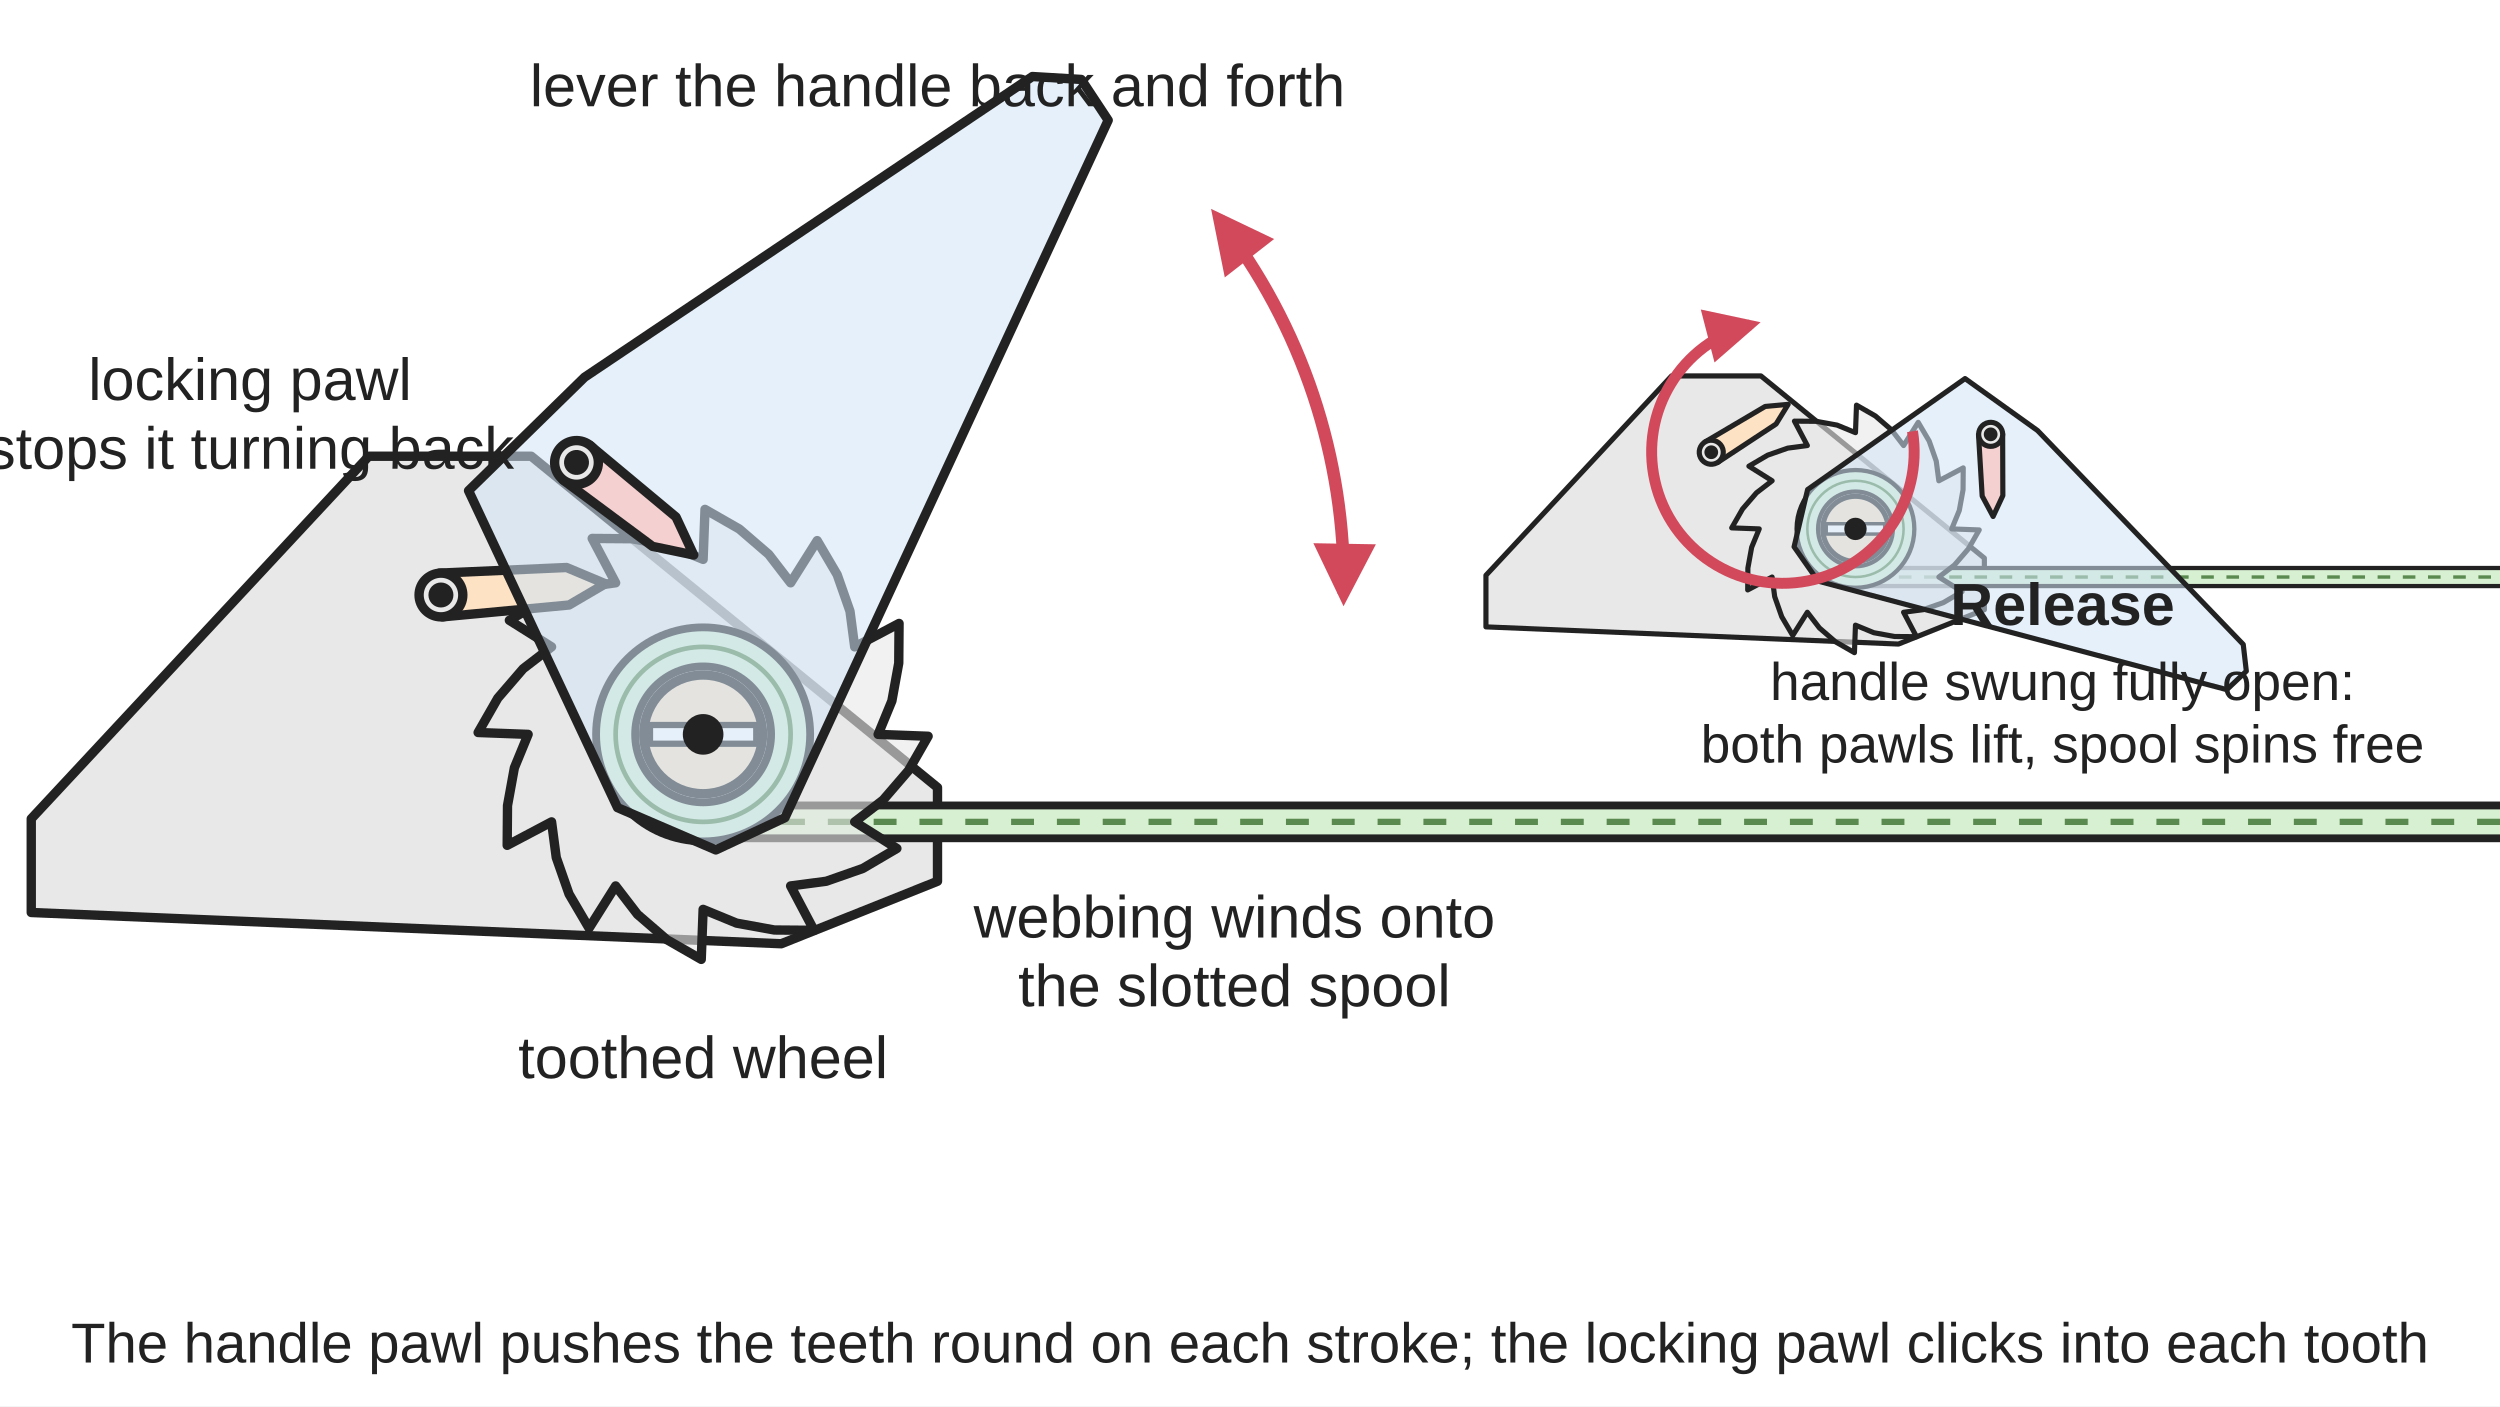
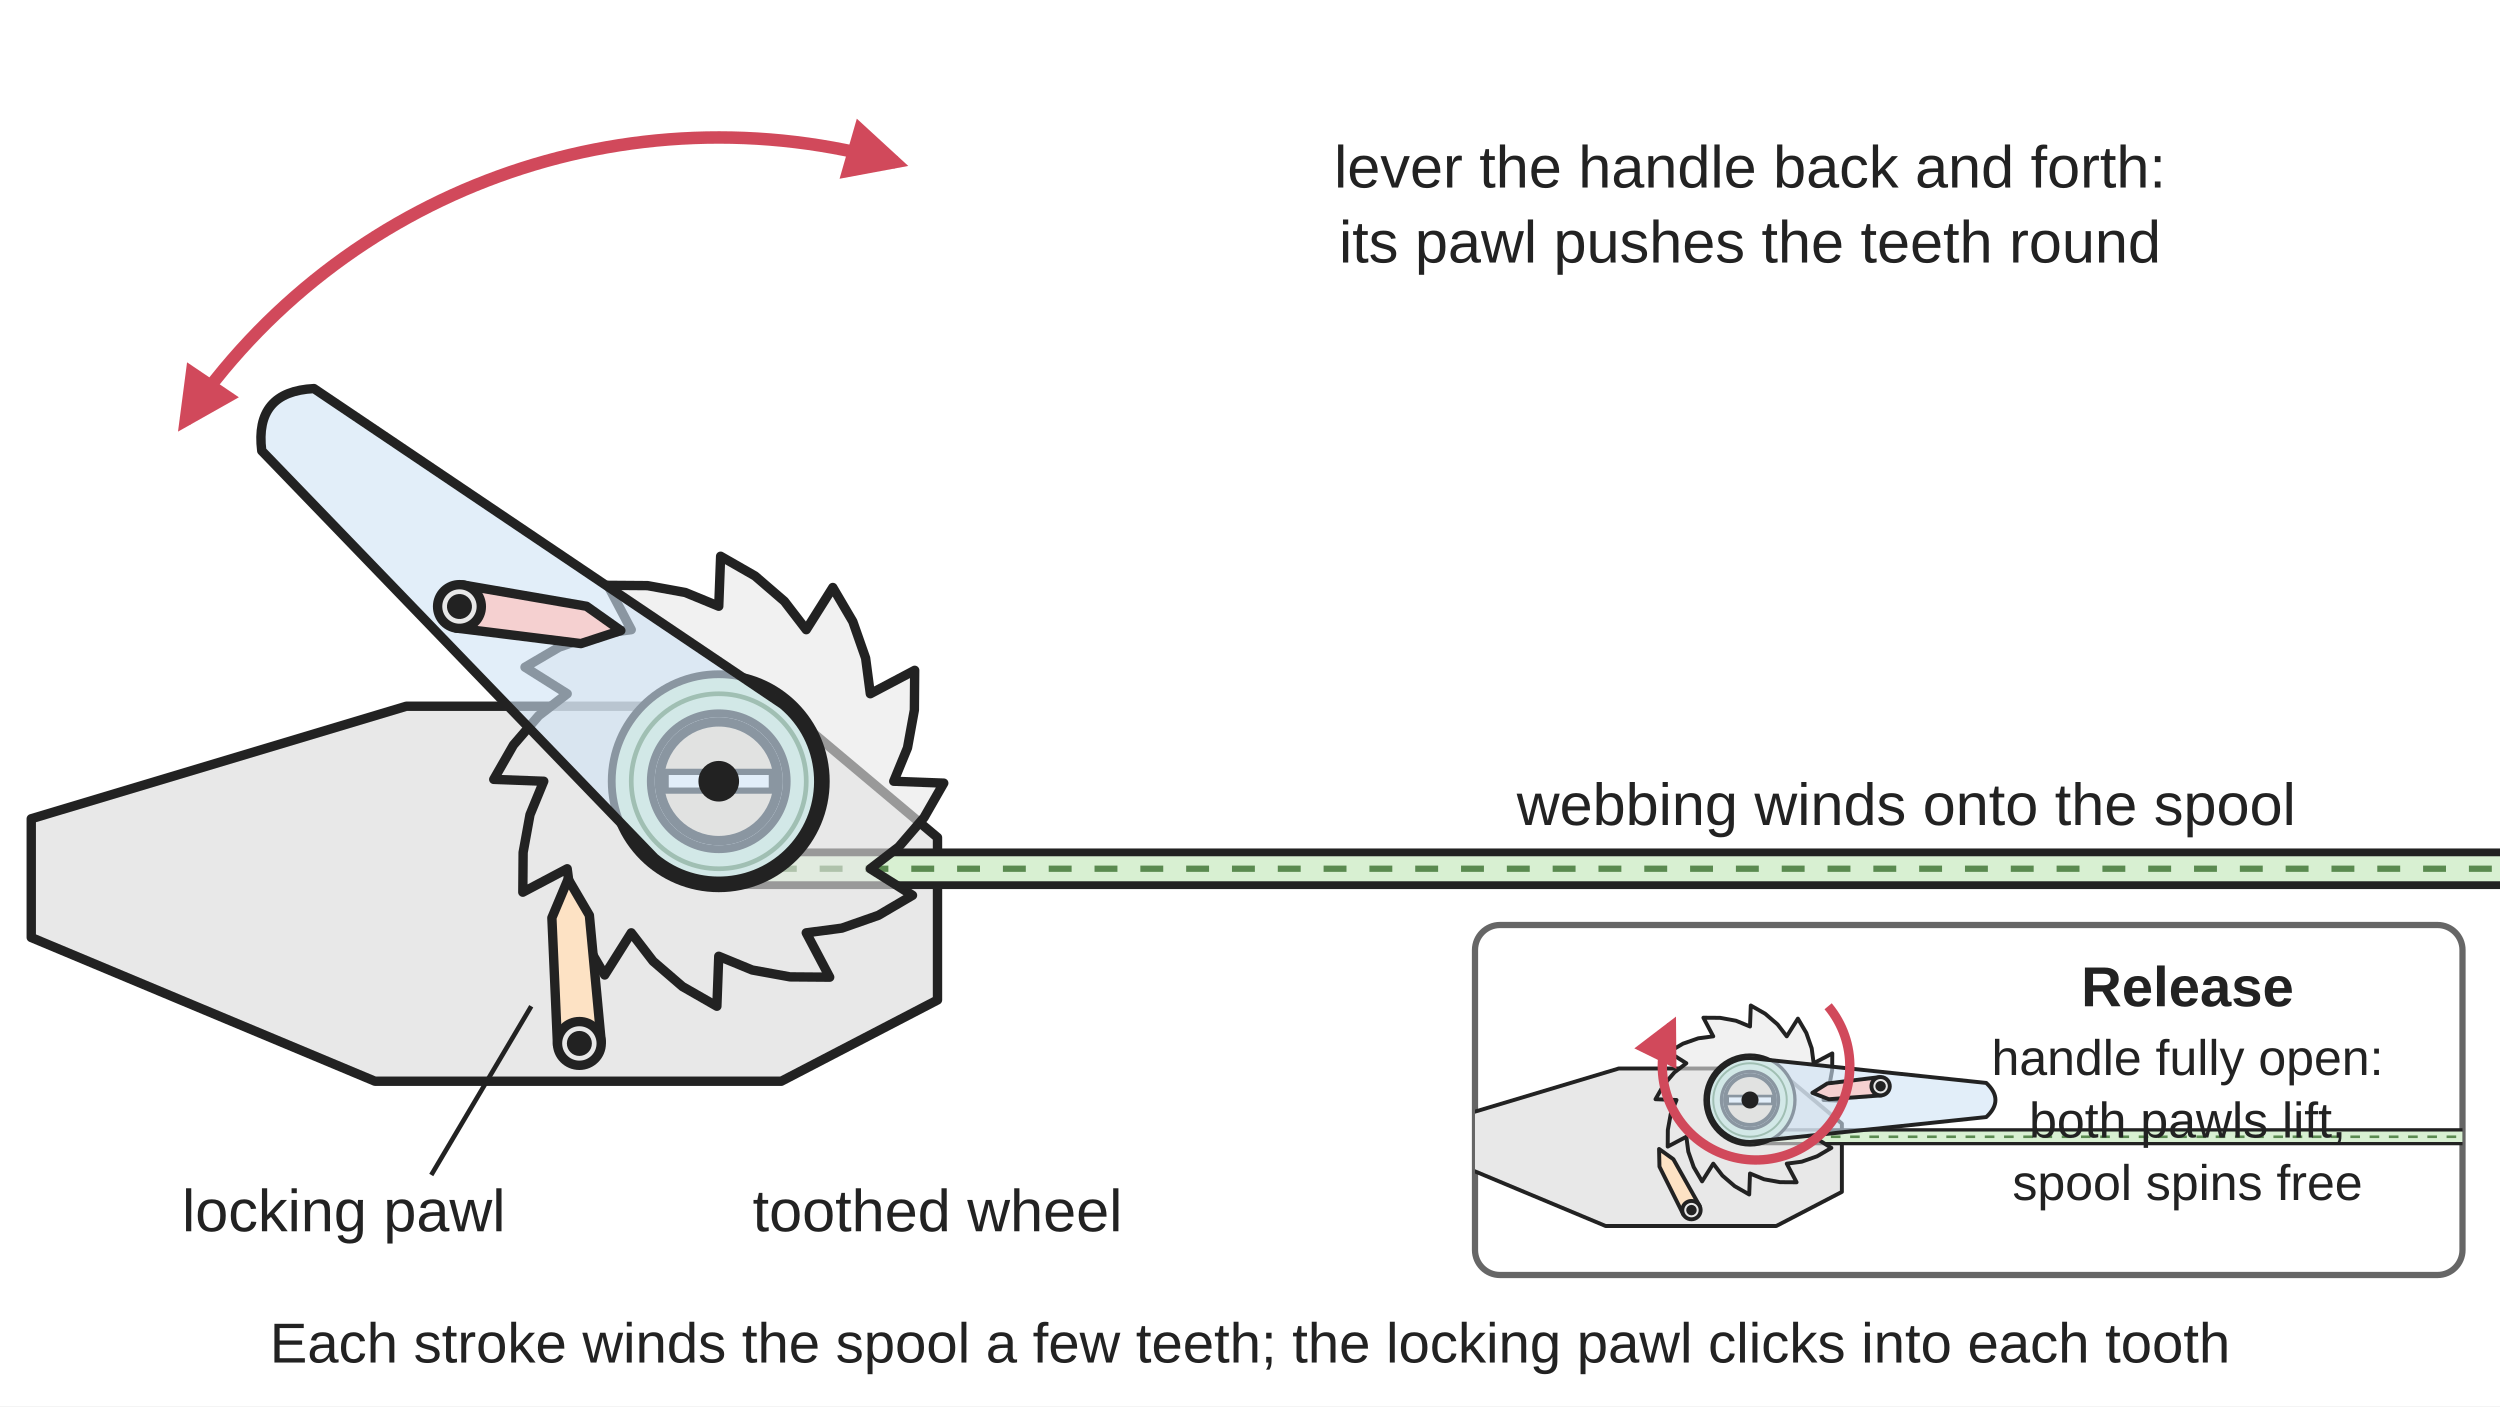
<svg xmlns="http://www.w3.org/2000/svg" viewBox="0 0 800 450" width="800" height="450" role="img">
  <rect width="800" height="450" fill="#ffffff" />
  <defs>
    <marker id="ah" viewBox="0 0 10 10" refX="8" refY="5" markerWidth="5" markerHeight="5" orient="auto-start-reverse">
      <path d="M0,0 L10,5 L0,10 z" fill="#d1495b" />
    </marker>
    <pattern id="hatch" width="12" height="12" patternUnits="userSpaceOnUse">
      <path d="M0,12 L12,0" stroke="#222" stroke-width="2" />
    </pattern>
+     <clipPath id="rel">
+       <rect x="472" y="296" width="316" height="112" rx="8" />
+     </clipPath>
  </defs>
  <g stroke="#222" stroke-width="3" stroke-linejoin="round">
-     <path d="M10,262 L10,292 L250,302 L300,282 L300,252 L170,146 L118,146 Z" fill="#e8e8e8" />
-     <path d="M800,263 L225,263" stroke="#222" stroke-width="13" fill="none" />
-     <path d="M800,263 L225,263" stroke="#d8f0d2" stroke-width="8" fill="none" />
-     <path d="M800,263 L225,263" stroke="#5a8a50" stroke-width="2" stroke-dasharray="7.33 7.33" fill="none" />
-     <g transform="rotate(0 225 235)">
-       <path d="M297,235.6 281,235 285.4,224.3 287.6,212.2 287.7,199.5 273.5,207 272,195.6 267.9,183.9 261.5,173 253,186.5 246,177.4 236.6,169.3 225.6,163 225,179 214.3,174.6 202.2,172.4 189.5,172.3 197,186.5 185.6,188 173.9,192.1 163,198.5 176.5,207 167.4,214 159.3,223.4 153,234.4 169,235 164.6,245.7 162.4,257.8 162.3,270.5 176.5,263 178,274.4 182.1,286.1 188.5,297 197,283.5 204,292.6 213.4,300.7 224.4,307 225,291 235.7,295.4 247.8,297.6 260.5,297.7 253,283.5 264.4,282 276.1,277.9 287,271.5 273.5,263 282.6,256 290.7,246.6Z" fill="#e8e8e8" fill-opacity="0.6" />
-       <circle cx="225" cy="235" r="28" fill="none" stroke="#222" stroke-width="15" />
-       <circle cx="225" cy="235" r="28" fill="none" stroke="#d8f0d2" stroke-width="10" />
-       <circle cx="225" cy="235" r="28" fill="none" stroke="#5a8a50" stroke-width="1.5" />
-       <circle cx="225" cy="235" r="19" fill="#fde2c4" />
-       <rect x="208" y="232" width="34" height="6" fill="#ffffff" stroke-width="2" />
+     <path d="M10,262 L10,300 L120,346 L250,346 L300,320 L300,268 L250,226 L130,226 Z" fill="#e8e8e8" />
+     <path d="M900,278 L230,278" stroke="#222" stroke-width="13" fill="none" />
+     <path d="M900,278 L230,278" stroke="#d8f0d2" stroke-width="8" fill="none" />
+     <path d="M900,278 L230,278" stroke="#5a8a50" stroke-width="2" stroke-dasharray="7.33 7.33" fill="none" />
+     <g transform="rotate(0 230 250)">
+       <path d="M302,250.6 286,250 290.4,239.3 292.6,227.2 292.7,214.5 278.5,222 277,210.6 272.9,198.9 266.5,188 258,201.5 251,192.4 241.6,184.3 230.6,178 230,194 219.3,189.6 207.2,187.4 194.5,187.3 202,201.5 190.6,203 178.9,207.1 168,213.5 181.5,222 172.4,229 164.3,238.4 158,249.4 174,250 169.6,260.7 167.4,272.8 167.3,285.5 181.5,278 183,289.4 187.1,301.1 193.5,312 202,298.5 209,307.6 218.4,315.7 229.4,322 230,306 240.7,310.4 252.8,312.6 265.5,312.7 258,298.5 269.4,297 281.1,292.9 292,286.5 278.5,278 287.6,271 295.7,261.6Z" fill="#e8e8e8" fill-opacity="0.6" />
+       <circle cx="230" cy="250" r="28" fill="none" stroke="#222" stroke-width="15" />
+       <circle cx="230" cy="250" r="28" fill="none" stroke="#d8f0d2" stroke-width="10" />
+       <circle cx="230" cy="250" r="28" fill="none" stroke="#5a8a50" stroke-width="1.5" />
+       <circle cx="230" cy="250" r="19" fill="#fde2c4" />
+       <rect x="213" y="247" width="34" height="6" fill="#ffffff" stroke-width="2" />
    </g>
-     <g transform="rotate(0 141.1 190.4)">
-       <path d="M140.6,183.4 181.3,181.6 193.7,186.8 182.1,193.6 141.6,197.4Z" fill="#fde2c4" />
-       <circle cx="141.1" cy="190.4" r="7" fill="#e8e8e8" />
-       <circle cx="141.1" cy="190.4" r="2.5" fill="#222" />
+     <g transform="rotate(0 185.4 333.9)">
+       <path d="M178.4,334.4 176.6,293.7 181.8,281.3 188.6,292.9 192.4,333.4Z" fill="#fde2c4" />
+       <circle cx="185.4" cy="333.9" r="7" fill="#e8e8e8" />
+       <circle cx="185.4" cy="333.9" r="2.5" fill="#222" />
    </g>
-     <g transform="rotate(-60 225 235)">
-       <path d="M195,257 191,223 255,131 305,145 460,221 467,235 460,249 215,271Z" fill="#cfe3f5" fill-opacity="0.55" />
-       <g transform="rotate(0 280.1 156.4)">
-         <path d="M287,157.4 280.9,192.7 273.2,203.7 269,190.9 273.1,155.4Z" fill="#f5d0d0" />
-         <circle cx="280.1" cy="156.4" r="7" fill="#e8e8e8" />
-         <circle cx="280.1" cy="156.4" r="2.5" fill="#222" />
+     <g transform="rotate(-140 230 250)">
+       <path d="M230,218 A32,32 0 0 0 230,282 L410,263 Q424,250 410,237 Z" fill="#cfe3f5" fill-opacity="0.6" />
+       <g transform="rotate(0 329.5 239.5)">
+         <path d="M333.1,245.5 298.4,265.7 285,266.8 292.1,255.4 325.8,233.6Z" fill="#f5d0d0" />
+         <circle cx="329.5" cy="239.5" r="7" fill="#e8e8e8" />
+         <circle cx="329.5" cy="239.5" r="2.5" fill="#222" />
      </g>
    </g>
-     <circle cx="225" cy="235" r="5" fill="#222" />
-     <g transform="translate(470 40) scale(0.55)">
-       <path d="M10,262 L10,292 L250,302 L300,282 L300,252 L170,146 L118,146 Z" fill="#e8e8e8" />
-       <path d="M800,263 L225,263" stroke="#222" stroke-width="13" fill="none" />
-       <path d="M800,263 L225,263" stroke="#d8f0d2" stroke-width="8" fill="none" />
-       <path d="M800,263 L225,263" stroke="#5a8a50" stroke-width="2" stroke-dasharray="7.33 7.33" fill="none" />
-       <g transform="rotate(0 225 235)">
-         <path d="M297,235.6 281,235 285.4,224.3 287.6,212.2 287.7,199.5 273.5,207 272,195.6 267.9,183.9 261.5,173 253,186.5 246,177.4 236.6,169.3 225.6,163 225,179 214.3,174.6 202.2,172.4 189.5,172.3 197,186.5 185.6,188 173.9,192.1 163,198.5 176.5,207 167.4,214 159.3,223.4 153,234.4 169,235 164.6,245.7 162.4,257.8 162.3,270.5 176.5,263 178,274.4 182.1,286.1 188.5,297 197,283.5 204,292.6 213.4,300.7 224.4,307 225,291 235.7,295.4 247.8,297.6 260.5,297.7 253,283.5 264.4,282 276.1,277.9 287,271.5 273.5,263 282.6,256 290.7,246.6Z" fill="#e8e8e8" fill-opacity="0.6" />
-         <circle cx="225" cy="235" r="28" fill="none" stroke="#222" stroke-width="15" />
-         <circle cx="225" cy="235" r="28" fill="none" stroke="#d8f0d2" stroke-width="10" />
-         <circle cx="225" cy="235" r="28" fill="none" stroke="#5a8a50" stroke-width="1.5" />
-         <circle cx="225" cy="235" r="19" fill="#fde2c4" />
-         <rect x="208" y="232" width="34" height="6" fill="#ffffff" stroke-width="2" />
+     <circle cx="230" cy="250" r="5" fill="#222" />
+   </g>
+   <rect x="472" y="296" width="316" height="112" rx="8" fill="#ffffff" stroke="#666" stroke-width="2" />
+   <g clip-path="url(#rel)" stroke="#222" stroke-width="3" stroke-linejoin="round">
+     <g transform="translate(560 352) scale(0.42) translate(-230 -250)">
+       <path d="M10,262 L10,300 L120,346 L250,346 L300,320 L300,268 L250,226 L130,226 Z" fill="#e8e8e8" />
+       <path d="M900,278 L230,278" stroke="#222" stroke-width="13" fill="none" />
+       <path d="M900,278 L230,278" stroke="#d8f0d2" stroke-width="8" fill="none" />
+       <path d="M900,278 L230,278" stroke="#5a8a50" stroke-width="2" stroke-dasharray="7.33 7.33" fill="none" />
+       <g transform="rotate(0 230 250)">
+         <path d="M302,250.6 286,250 290.4,239.3 292.6,227.2 292.7,214.5 278.5,222 277,210.6 272.9,198.9 266.5,188 258,201.5 251,192.4 241.6,184.3 230.6,178 230,194 219.3,189.6 207.2,187.4 194.5,187.3 202,201.5 190.6,203 178.9,207.1 168,213.5 181.5,222 172.4,229 164.3,238.4 158,249.4 174,250 169.6,260.7 167.4,272.8 167.3,285.5 181.5,278 183,289.4 187.1,301.1 193.5,312 202,298.5 209,307.6 218.4,315.7 229.4,322 230,306 240.7,310.4 252.8,312.6 265.5,312.7 258,298.5 269.4,297 281.1,292.9 292,286.5 278.5,278 287.6,271 295.7,261.6Z" fill="#e8e8e8" fill-opacity="0.6" />
+         <circle cx="230" cy="250" r="28" fill="none" stroke="#222" stroke-width="15" />
+         <circle cx="230" cy="250" r="28" fill="none" stroke="#d8f0d2" stroke-width="10" />
+         <circle cx="230" cy="250" r="28" fill="none" stroke="#5a8a50" stroke-width="1.5" />
+         <circle cx="230" cy="250" r="19" fill="#fde2c4" />
+         <rect x="213" y="247" width="34" height="6" fill="#ffffff" stroke-width="2" />
      </g>
-       <g transform="rotate(-28 141.1 190.4)">
-         <path d="M140.6,183.4 181.3,181.6 193.7,186.8 182.1,193.6 141.6,197.4Z" fill="#fde2c4" />
-         <circle cx="141.1" cy="190.4" r="7" fill="#e8e8e8" />
-         <circle cx="141.1" cy="190.4" r="2.5" fill="#222" />
+       <g transform="rotate(-24 185.4 333.9)">
+         <path d="M178.4,334.4 176.6,293.7 181.8,281.3 188.6,292.9 192.4,333.4Z" fill="#fde2c4" />
+         <circle cx="185.4" cy="333.9" r="7" fill="#e8e8e8" />
+         <circle cx="185.4" cy="333.9" r="2.5" fill="#222" />
      </g>
-       <g transform="rotate(20 225 235)">
-         <path d="M195,257 191,223 255,131 305,145 460,221 467,235 460,249 215,271Z" fill="#cfe3f5" fill-opacity="0.55" />
-         <g transform="rotate(-30 280.1 156.4)">
-           <path d="M287,157.4 280.9,192.7 273.2,203.7 269,190.9 273.1,155.4Z" fill="#f5d0d0" />
-           <circle cx="280.1" cy="156.4" r="7" fill="#e8e8e8" />
-           <circle cx="280.1" cy="156.4" r="2.5" fill="#222" />
+       <g transform="rotate(0 230 250)">
+         <path d="M230,218 A32,32 0 0 0 230,282 L410,263 Q424,250 410,237 Z" fill="#cfe3f5" fill-opacity="0.6" />
+         <g transform="rotate(26 329.5 239.5)">
+           <path d="M333.1,245.5 298.4,265.7 285,266.8 292.1,255.4 325.8,233.6Z" fill="#f5d0d0" />
+           <circle cx="329.5" cy="239.5" r="7" fill="#e8e8e8" />
+           <circle cx="329.5" cy="239.5" r="2.5" fill="#222" />
        </g>
      </g>
-       <circle cx="225" cy="235" r="5" fill="#222" />
+       <circle cx="230" cy="250" r="5" fill="#222" />
    </g>
  </g>
-   <path d="M612,138 A42,42 0 1 1 560,104" stroke="#d1495b" stroke-width="3.5" fill="none" marker-end="url(#ah)" />
-   <path d="M390,70 A190,190 0 0 1 430,190" stroke="#d1495b" stroke-width="4" fill="none" marker-end="url(#ah)" marker-start="url(#ah)" />
+   <path d="M585,322 A30,30 0 1 1 535,328" stroke="#d1495b" stroke-width="3" fill="none" marker-end="url(#ah)" />
+   <path d="M59.2,134.8 A206,206 0 0 1 286.8,52" stroke="#d1495b" stroke-width="4" fill="none" marker-end="url(#ah)" marker-start="url(#ah)" />
+   <line x1="138" y1="376" x2="170" y2="322" stroke="#222" stroke-width="1.5" />
  <g font-family="Arial, Helvetica, sans-serif" font-size="19" fill="#222" text-anchor="middle">
-     <text x="300" y="34">lever the handle back and forth</text>
-     <text x="80" y="128">locking pawl</text>
-     <text x="80" y="150">stops it turning back</text>
-     <text x="395" y="300">webbing winds onto</text>
-     <text x="395" y="322">the slotted spool</text>
-     <text x="225" y="345">toothed wheel</text>
-     <text x="660" y="200" font-weight="bold">Release</text>
-     <text x="660" y="224" font-size="17">handle swung fully open:</text>
-     <text x="660" y="244" font-size="17">both pawls lift, spool spins free</text>
-     <text x="400" y="436" font-size="18">The handle pawl pushes the teeth round on each stroke; the locking pawl clicks into each tooth</text>
+     <text x="560" y="60">lever the handle back and forth:</text>
+     <text x="560" y="84">its pawl pushes the teeth round</text>
+     <text x="110" y="394">locking pawl</text>
+     <text x="300" y="394">toothed wheel</text>
+     <text x="610" y="264">webbing winds onto the spool</text>
+     <text x="700" y="322" font-weight="bold" font-size="18">Release</text>
+     <text x="700" y="344" font-size="16">handle fully open:</text>
+     <text x="700" y="364" font-size="16">both pawls lift,</text>
+     <text x="700" y="384" font-size="16">spool spins free</text>
+     <text x="400" y="436" font-size="18">Each stroke winds the spool a few teeth; the locking pawl clicks into each tooth</text>
  </g>
</svg>
